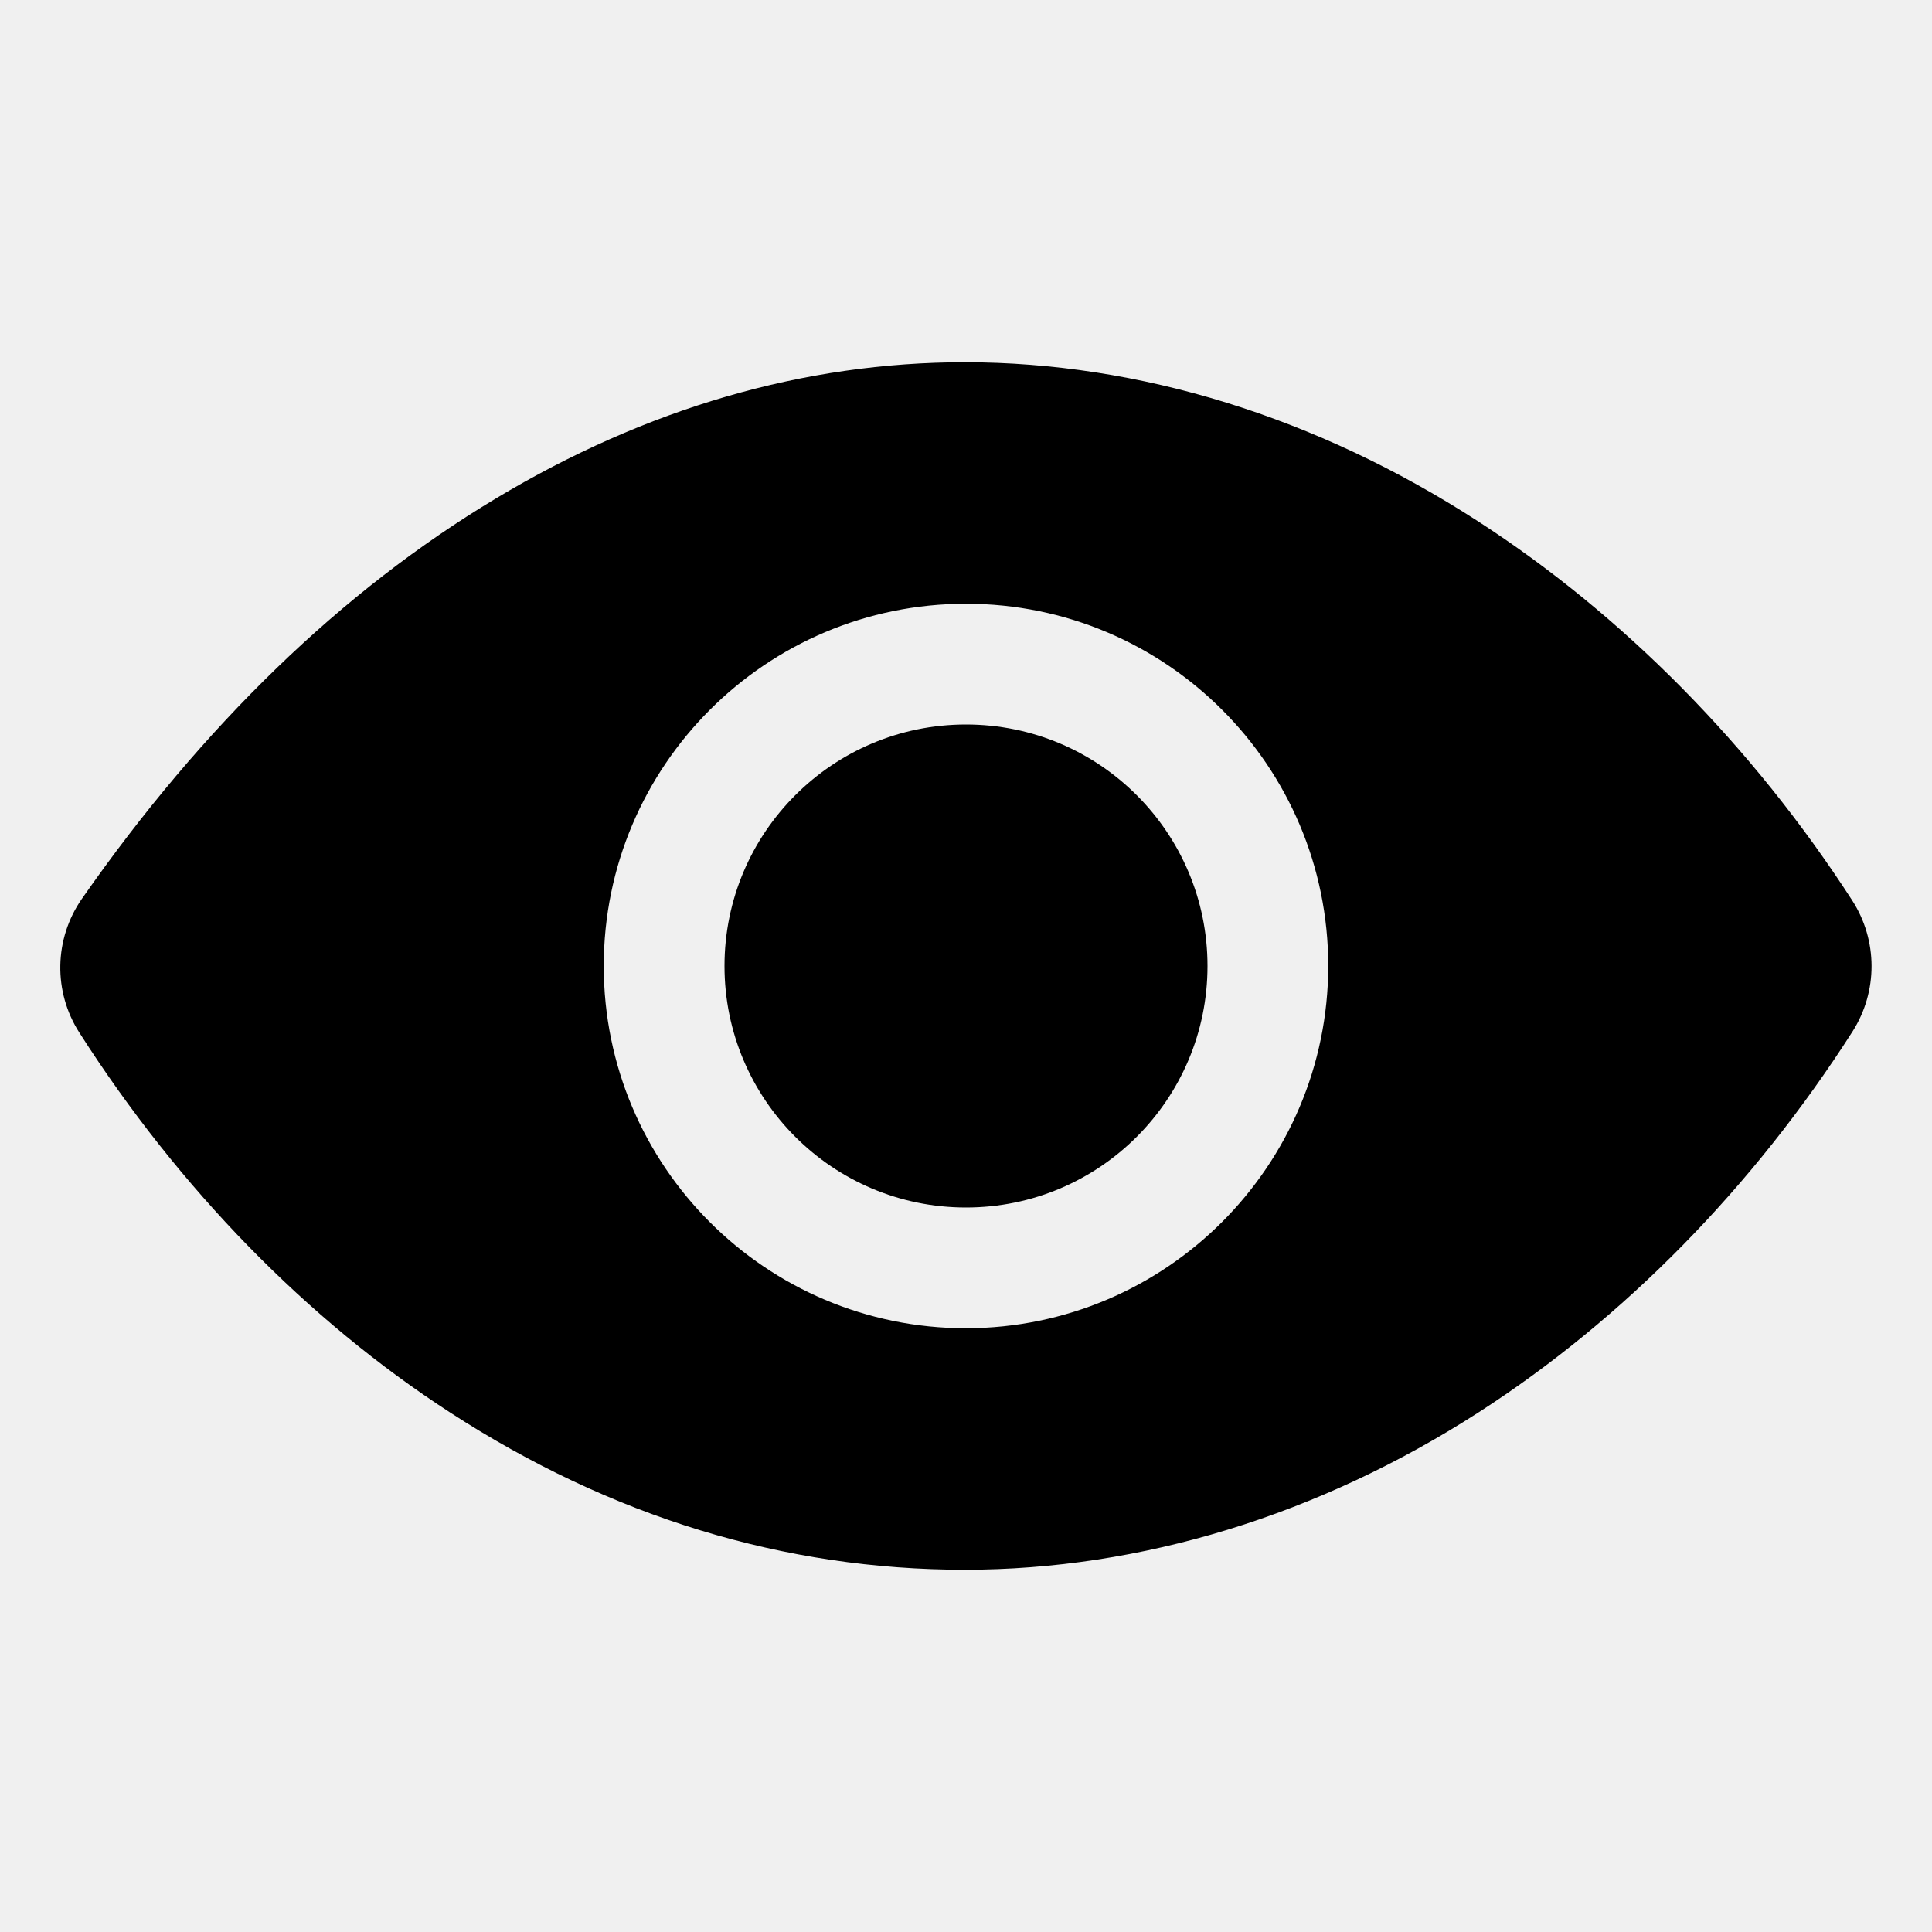
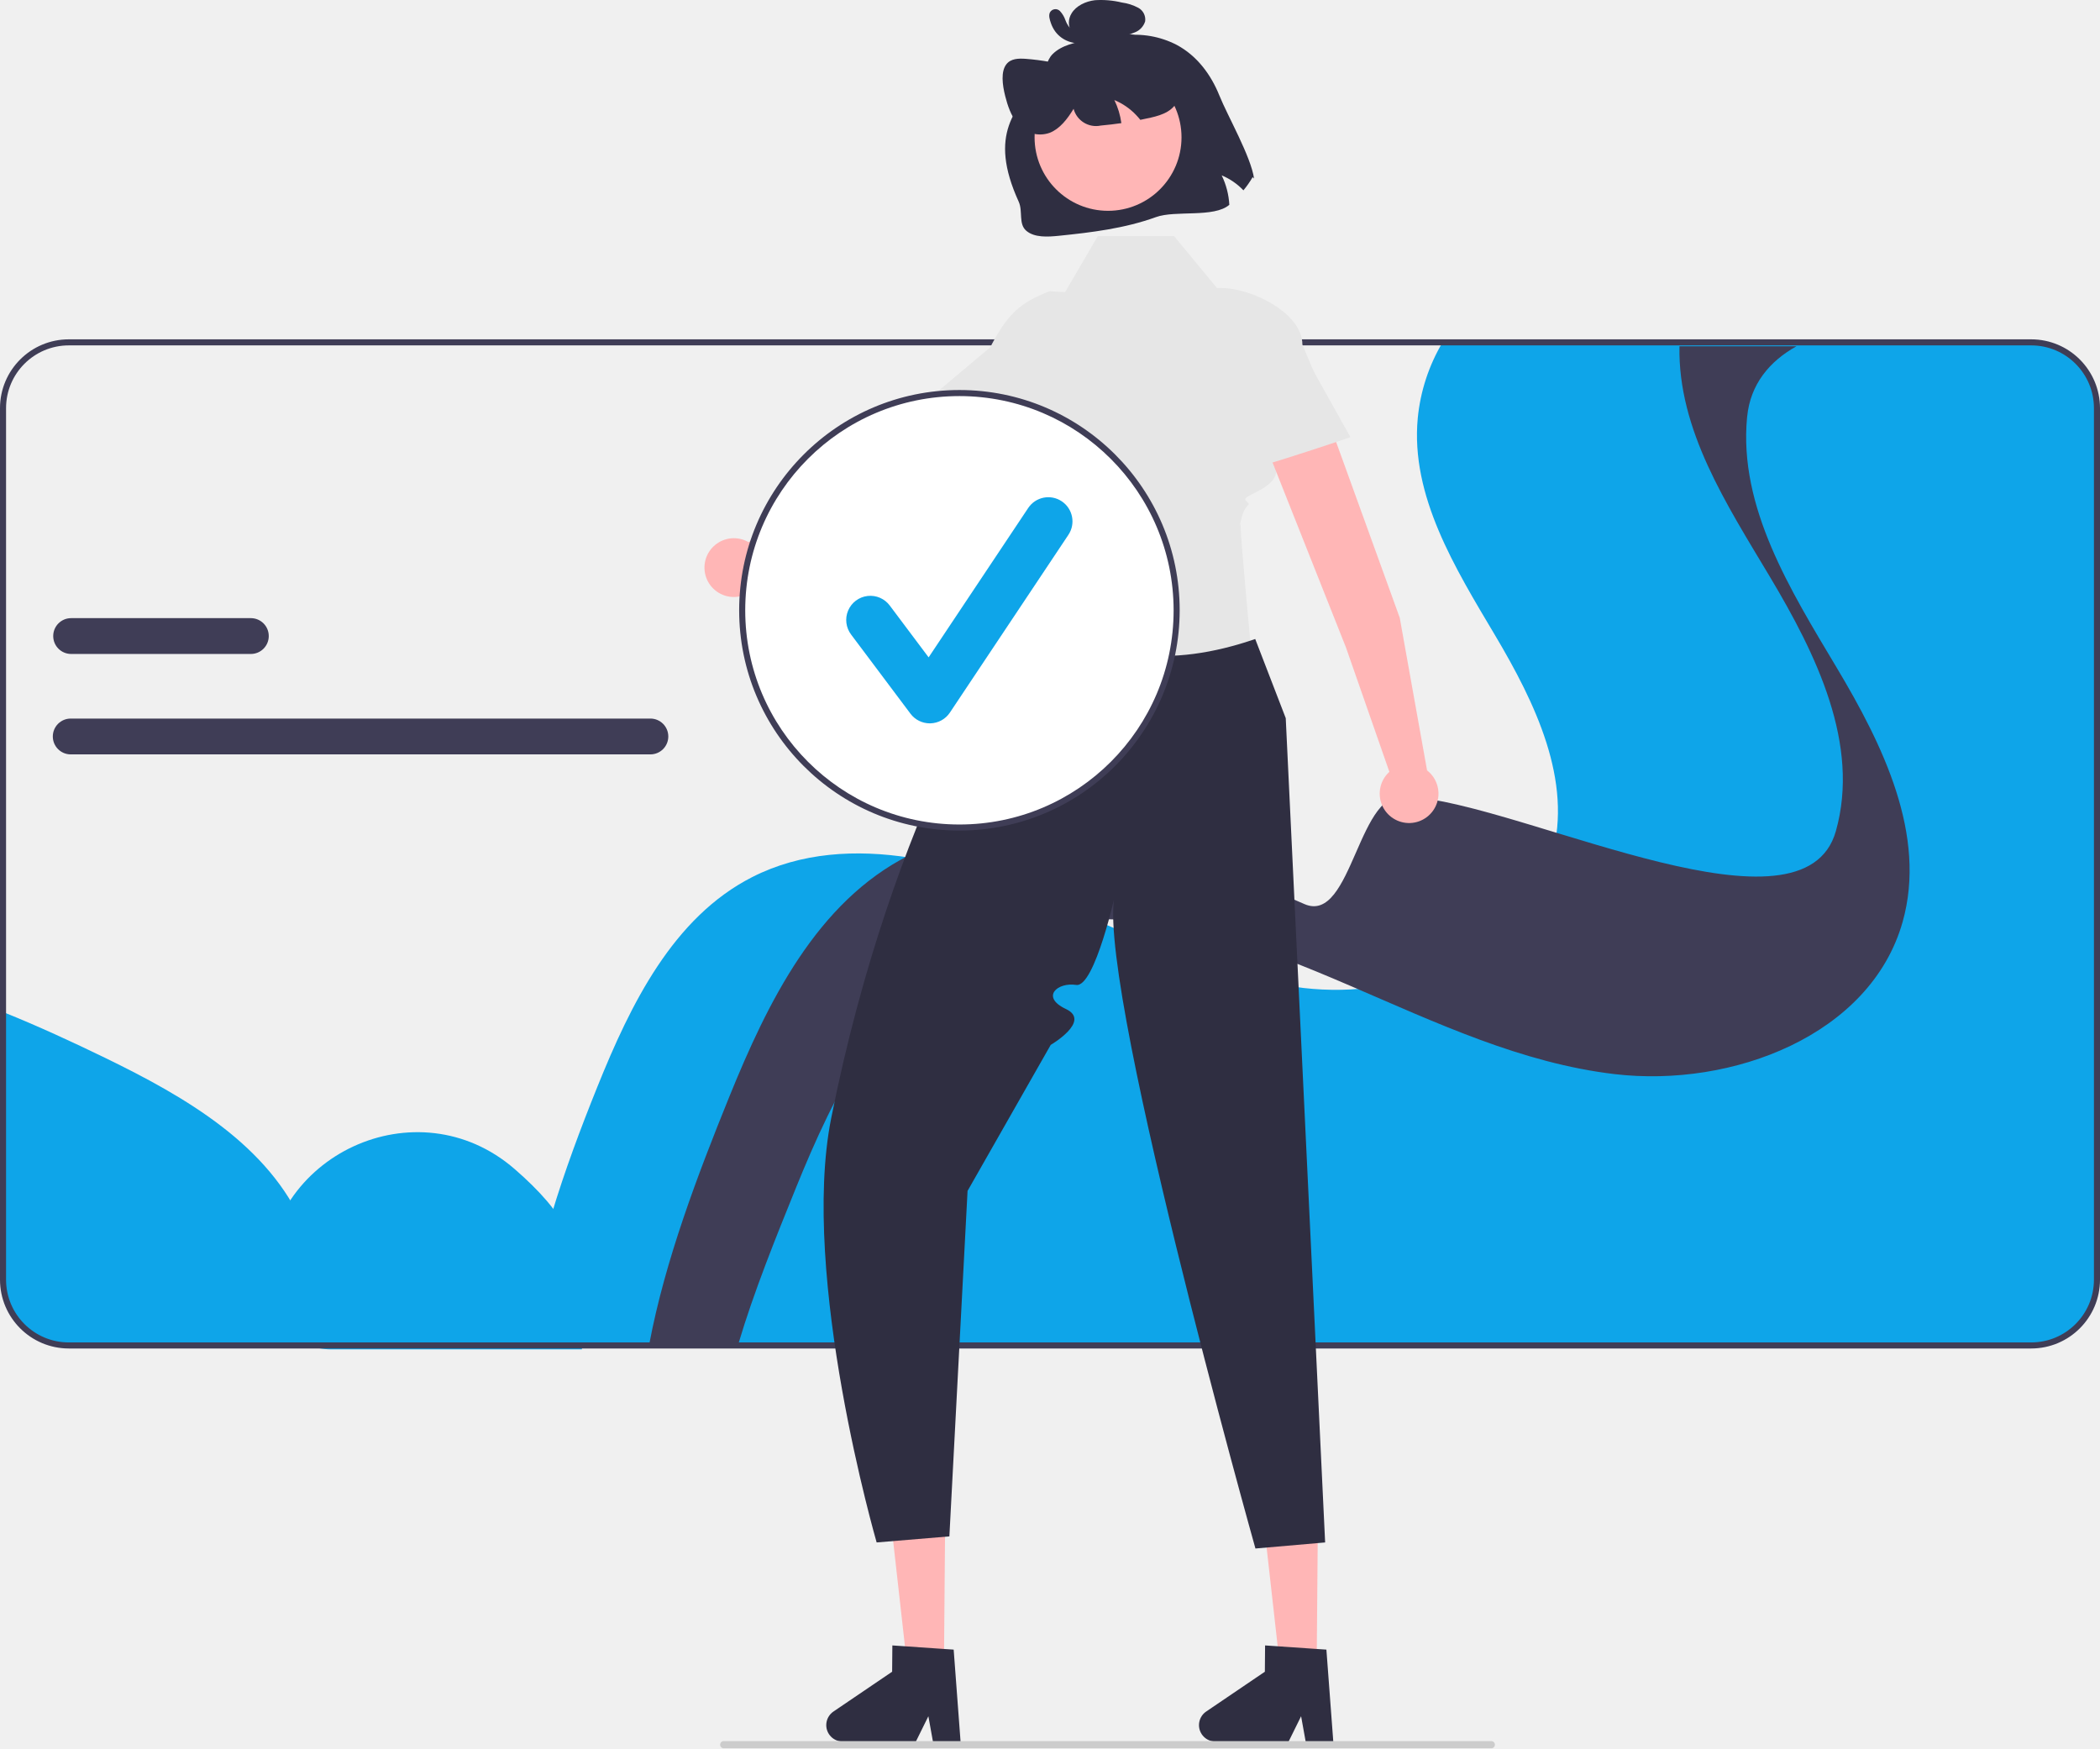
- <svg xmlns="http://www.w3.org/2000/svg" class="ionicon" viewBox="0 0 512 512">
-   <circle cx="256" cy="256" r="64" />
-   <path d="M490.84 238.6c-26.46-40.92-60.79-75.68-99.27-100.53C349 110.55 302 96 255.66 96c-42.52 0-84.33 12.15-124.27 36.11-40.73 24.43-77.63 60.12-109.68 106.07a31.92 31.92 0 00-.64 35.54c26.41 41.33 60.4 76.14 98.28 100.65C162 402 207.9 416 255.66 416c46.71 0 93.81-14.43 136.2-41.72 38.46-24.77 72.72-59.66 99.08-100.92a32.2 32.2 0 00-.1-34.76zM256 352a96 96 0 1196-96 96.11 96.11 0 01-96 96z" />
+ <svg xmlns="http://www.w3.org/2000/svg" data-name="Layer 1" width="693" height="576.898" viewBox="0 0 693 576.898">
+   <path d="M426.43,605.523H923.81a21.689,21.689,0,0,0,21.69-21.69v-287.62a21.349,21.349,0,0,0-.76-5.69,21.683,21.683,0,0,0-20.93-16H729.54a60.38,60.38,0,0,0-8.18,25.01c-2.41,25.69,12.32,49.44,25.5,71.63,13.18,22.19,25.75,47.99,18.77,72.84-4.72,16.76-17.51,28.89-33.38,36.16a93.665,93.665,0,0,1-48.59,7.4,152.118,152.118,0,0,1-29.26-6.68c-12.47-4.05-24.65-9.3-36.81-14.61-.01,0-.01,0-.02-.01-.21-.09-.43-.19-.64-.28-9.41-4.11-18.81-8.23-28.35-11.86a173.139,173.139,0,0,0-34.62-9.54c-17.99-2.82-36.13-1.8-52.18,6.36-26.16,13.29-40.18,42.01-51.15,69.23C439.55,547.693,429.62,576.133,426.43,605.523Z" transform="translate(-253.5 -161.5508)" fill="#0ea5e9" />
+   <path d="M254.5,495.493v88.34a21.689,21.689,0,0,0,21.69,21.69h82.68c1.43-13.33.23-26.61-5.02-39-11.44-27.02-39.12-43-65.51-55.83C277.25,505.303,265.97,500.103,254.5,495.493Z" transform="translate(-253.5 -161.5508)" fill="#0ea5e9" />
+   <path d="M341.147,585.123v0a21.69,21.69,0,0,0,21.69,21.69h82.68c1.43-13.33.23-26.61-5.02-39-2.69-6.353-8.972-13.39-17.159-20.498C391.22,519.427,341.147,542.587,341.147,585.123Z" transform="translate(-253.5 -161.5508)" fill="#0ea5e9" />
+   <path d="M253.5,583.832V296.213a22.716,22.716,0,0,1,22.69-22.69H923.81A22.716,22.716,0,0,1,946.5,296.213V583.832a22.716,22.716,0,0,1-22.69,22.69H276.19A22.716,22.716,0,0,1,253.5,583.832Zm22.69-308.31A20.713,20.713,0,0,0,255.5,296.213V583.832a20.713,20.713,0,0,0,20.69,20.69H923.81A20.713,20.713,0,0,0,944.5,583.832V296.213a20.713,20.713,0,0,0-20.69-20.69Z" transform="translate(-253.5 -161.5508)" fill="#3f3d56" />
+   <path d="M467.81,604.813h29.41c5.03-16.936,12.29-34.889,18.92-51.249,12.72-31.368,28.97-64.466,59.3-79.782,12.95-6.54,27.07-9.094,41.49-8.955,19.92.189,40.4,5.536,59.15,12.623,7.67,2.892,15.27,6.073,22.84,9.323,28.52,12.255,56.73,25.603,87.4,29.211,38.81,4.562,84.44-12.802,95.04-50.203,8.09-28.635-6.48-58.363-21.76-83.937-15.28-25.574-32.36-52.936-29.57-82.545.01-.099.02-.209.04-.308,1.05-10.635,7.4-18.278,16.27-23.178H807.72c-.51,27.621,15.47,52.002,29.85,76.074,15.28,25.564,29.85,55.302,21.76,83.937-10.6,37.391-98.373-6.439-137.183-11.011-10.96-1.282,6.45,3.28-4,0-16.39-5.139-18.207,41.992-34.157,35.074-9.93-4.314-19.87-8.597-29.94-12.404-4.17-1.58-8.43-3.061-12.74-4.433-.01,0-.01,0-.02-.01-28.94-9.164-60.59-12.732-87.33.517-.18.089-.37.179-.55.268-30.33,15.306-46.58,48.404-59.3,79.772C483.6,549.529,472.99,577.46,467.81,604.813Z" transform="translate(-253.5 -161.5508)" fill="#3f3d56" />
+   <path d="M468.13,398.661H276.838a5.91,5.91,0,1,0,0,11.82H468.13a5.91,5.91,0,1,0,0-11.82Z" transform="translate(-253.5 -161.5508)" fill="#3f3d56" />
+   <path d="M336.281,365.523H276.971a5.91,5.91,0,1,0,0,11.82h59.31a5.91,5.91,0,0,0,0-11.82Z" transform="translate(-253.5 -161.5508)" fill="#3f3d56" />
+   <polygon points="311.498 549.925 299.374 549.823 294.008 501.972 311.9 502.123 311.498 549.925" fill="#ffb6b6" />
+   <path d="M526.165,730.754a5.427,5.427,0,0,0,5.374,5.468l24.104.201,4.22-8.553,1.55,8.597,9.095.082-2.297-30.662-3.164-.211-12.906-.89-4.164-.279-.073,8.675-19.362,13.133A5.418,5.418,0,0,0,526.165,730.754Z" transform="translate(-253.5 -161.5508)" fill="#2f2e41" />
+   <polygon points="434.498 549.925 422.374 549.823 417.008 501.972 434.9 502.123 434.498 549.925" fill="#ffb6b6" />
+   <path d="M649.165,730.754a5.427,5.427,0,0,0,5.374,5.468l24.104.201,4.22-8.553,1.55,8.597,9.095.082-2.297-30.662-3.164-.211-12.906-.89-4.164-.279-.073,8.675-19.362,13.133A5.418,5.418,0,0,0,649.165,730.754Z" transform="translate(-253.5 -161.5508)" fill="#2f2e41" />
+   <path d="M550.042,328.271l54.563-41.991a11.113,11.113,0,0,0,2.089-15.451l0,0a11.113,11.113,0,0,0-16.02-1.863l-55.34,45.356-34.788,26.143a9.698,9.698,0,1,0,4.238,11.702Z" transform="translate(-253.5 -161.5508)" fill="#ffb6b6" />
+   <path d="M594.513,337.924l-2.405,53.714,81.686,9.884c-6.428-21.584-16.968-51.562-12.138-66.583Z" transform="translate(-253.5 -161.5508)" fill="#a0616a" />
+   <path d="M640.946,239.451H615.784l-10.806,18.491L599.829,257.658c-10.035,3.865-14.035,7.865-19.573,18.522v0l-19.462,16.343,15,18c10.361-1.697,14.096-9.74,10.806-24.51,0,0-11.346,19.773,4.998,29.501,0,0-2.915,18.328,0,18.131s9.629-3.927,2.915-.197-5.564,3.891-5.345,5.1c3.626,19.975,6.626,34.975,6.626,34.975l71,7s-4.091-42.938-3.869-45.379-1.27,3.527.223-2.441,3.73-3.73,1.492-5.968,15.385-4.166,8.507-14.921l23-6-12.856-30.555c0-10.317-16.57-18.68-26.887-18.68h-1.322Z" transform="translate(-253.5 -161.5508)" fill="#e6e6e6" />
+   <path d="M667.723,372.409c-27.777,9.555-52.784,7.457-73.928-10.887,0,0-5.951,22-11.975,19s-3.047,5.395-4.702,8.472c-1.757,3.268.283,8.78-5.52,10.654s-3.623,7.381-5.502,11.435c-13.146,28.365-28.159,68.515-38.301,119.439-10.422,52.329,15,140,15,140l24-2,6-114,27.443-48.186s13.482-7.85,5.02-11.832-2.793-8.917,3.372-7.949,13.165-31.033,13.165-31.033c-8.791,22.092,46,217,46,217l23-2-13-272Z" transform="translate(-253.5 -161.5508)" fill="#2f2e41" />
+   <path d="M655.879,193.029c2.728,6.793,10.423,20.153,11.465,27.44l-.469-.461a32.901,32.901,0,0,1-3.041,4.348,21.133,21.133,0,0,0-7.176-4.934,25.297,25.297,0,0,1,2.52,9.707c-5.01,4.362-17.803,1.73-24.195,4.055-10.287,3.732-21.208,5.061-31.991,6.164-3.827.394-8.112.633-10.794-1.628s-1.085-6.45-2.528-9.618c-10.279-22.565-.793-30.706,7.267-40.937,1.774-2.252,1.766-5.612,3.924-7.76,2.994-2.978,7.584-3.894,11.816-4.627a6.413,6.413,0,0,1-5.633-2.788,5.785,5.785,0,0,1,.077-6.038c1.513-2.509,4.659-3.968,7.693-4.333a29.211,29.211,0,0,1,8.903.765,15.93,15.93,0,0,1,5.391,1.723,4.412,4.412,0,0,1,2.297,4.472,5.715,5.715,0,0,1-3.38,3.643,14.96,14.96,0,0,1-3.821,1.046,29.972,29.972,0,0,1,17.581,3.077C648.566,179.961,653.142,186.239,655.879,193.029Z" transform="translate(-253.5 -161.5508)" fill="#2f2e41" />
+   <circle cx="365.655" cy="45.32" r="24.244" fill="#ffb6b6" />
+   <path d="M642.484,193.872c-1.406,4.248-5.423,5.617-9.136,6.471-1.171.273-2.349.527-3.537.753-.439-.548-.905-1.086-1.392-1.594a21.133,21.133,0,0,0-7.176-4.934,24.905,24.905,0,0,1,2.306,7.612q-3.367.488-6.771.798a7.655,7.655,0,0,1-8.991-5.516c-2.066,3.379-4.509,6.56-7.85,7.902a9.5,9.5,0,0,1-10.807-3.233c-2.001-2.441-3.115-5.72-3.916-8.885-.948-3.762-1.475-8.096.387-10.483,1.491-1.932,4.064-1.967,6.437-1.795a76.606,76.606,0,0,1,15.468,2.804l.427.96c-.867-5.21,1.014-10.223,4.494-12.005,2.348-1.192,5.172-.992,7.916-.75a36.078,36.078,0,0,1,10.337,1.999,19.857,19.857,0,0,1,9.369,7.483C642.486,185.158,643.696,190.203,642.484,193.872Z" transform="translate(-253.5 -161.5508)" fill="#2f2e41" />
+   <path d="M607.922,171.212c.239-.071-.381.02-.166.026a1.975,1.975,0,0,1-.317-.044c-.018-.004-.259-.081-.099-.024a1.946,1.946,0,0,1-.925-.604,8.063,8.063,0,0,1-1.322-2.352,8.447,8.447,0,0,0-1.817-3.03,2.079,2.079,0,0,0-3.317.506c-.472,1.044-.041,2.331.296,3.357a10.423,10.423,0,0,0,1.532,2.97,9.532,9.532,0,0,0,4.381,3.214,9.97,9.97,0,0,0,6.267.179,1.514,1.514,0,0,0,.06-2.771l-3.425-1.402a1.5,1.5,0,1,0-1.208,2.746l3.425,1.402.06-2.771a5.966,5.966,0,0,1-1.311.224,5.023,5.023,0,0,1-1.42-.06,6.227,6.227,0,0,1-1.314-.32,8.568,8.568,0,0,1-.8-.339q-.142-.069-.282-.143c.007.004-.392-.229-.217-.119a8.459,8.459,0,0,1-1.242-.967,3.415,3.415,0,0,1-.372-.414,7.94,7.94,0,0,1-.542-.751,7.792,7.792,0,0,1-.796-1.763,7.899,7.899,0,0,1-.22-.792,3.251,3.251,0,0,0-.08-.436c-.127-.341.024.199-.122.347l-.631.465a.824.824,0,0,1-.706-.113q-.112-.158.049.052a4.896,4.896,0,0,1,.343.517,14.161,14.161,0,0,1,.613,1.3,14.26,14.26,0,0,0,1.421,2.684,4.83,4.83,0,0,0,5.29,2.023,1.512,1.512,0,0,0,.854-1.942A1.531,1.531,0,0,0,607.922,171.212Z" transform="translate(-253.5 -161.5508)" fill="#2f2e41" />
+   <circle cx="316.609" cy="201.382" r="71.685" fill="#fff" />
+   <path d="M570.109,435.618a72.685,72.685,0,1,1,72.685-72.686A72.768,72.768,0,0,1,570.109,435.618Zm0-143.37a70.685,70.685,0,1,0,70.685,70.685A70.765,70.765,0,0,0,570.109,292.247Z" transform="translate(-253.5 -161.5508)" fill="#3f3d56" />
+   <path d="M560.33,400.241a7.972,7.972,0,0,1-6.379-3.19l-19.557-26.076a7.974,7.974,0,1,1,12.758-9.568l12.795,17.058,32.862-49.292a7.974,7.974,0,1,1,13.27,8.846L566.965,396.69a7.977,7.977,0,0,1-6.414,3.548C560.478,400.24,560.404,400.241,560.33,400.241Z" transform="translate(-253.5 -161.5508)" fill="#0ea5e9" />
+   <path d="M491.148,737.259a1.186,1.186,0,0,0,1.19,1.19h253.29a1.19,1.19,0,1,0,0-2.38h-253.29A1.187,1.187,0,0,0,491.148,737.259Z" transform="translate(-253.5 -161.5508)" fill="#ccc" />
+   <path d="M715.411,365.384l-23.433-64.74a11.113,11.113,0,0,0-14.086-6.684l0,0a11.113,11.113,0,0,0-6.641,14.697l26.403,66.502,14.34,41.086a9.698,9.698,0,1,0,12.437-.483Z" transform="translate(-253.5 -161.5508)" fill="#ffb6b6" />
+   <path d="M680.147,271.813l19,34s-43.787,14.992-43.894,12.496,2.176-37.134,2.176-37.134Z" transform="translate(-253.5 -161.5508)" fill="#e6e6e6" />
</svg>
